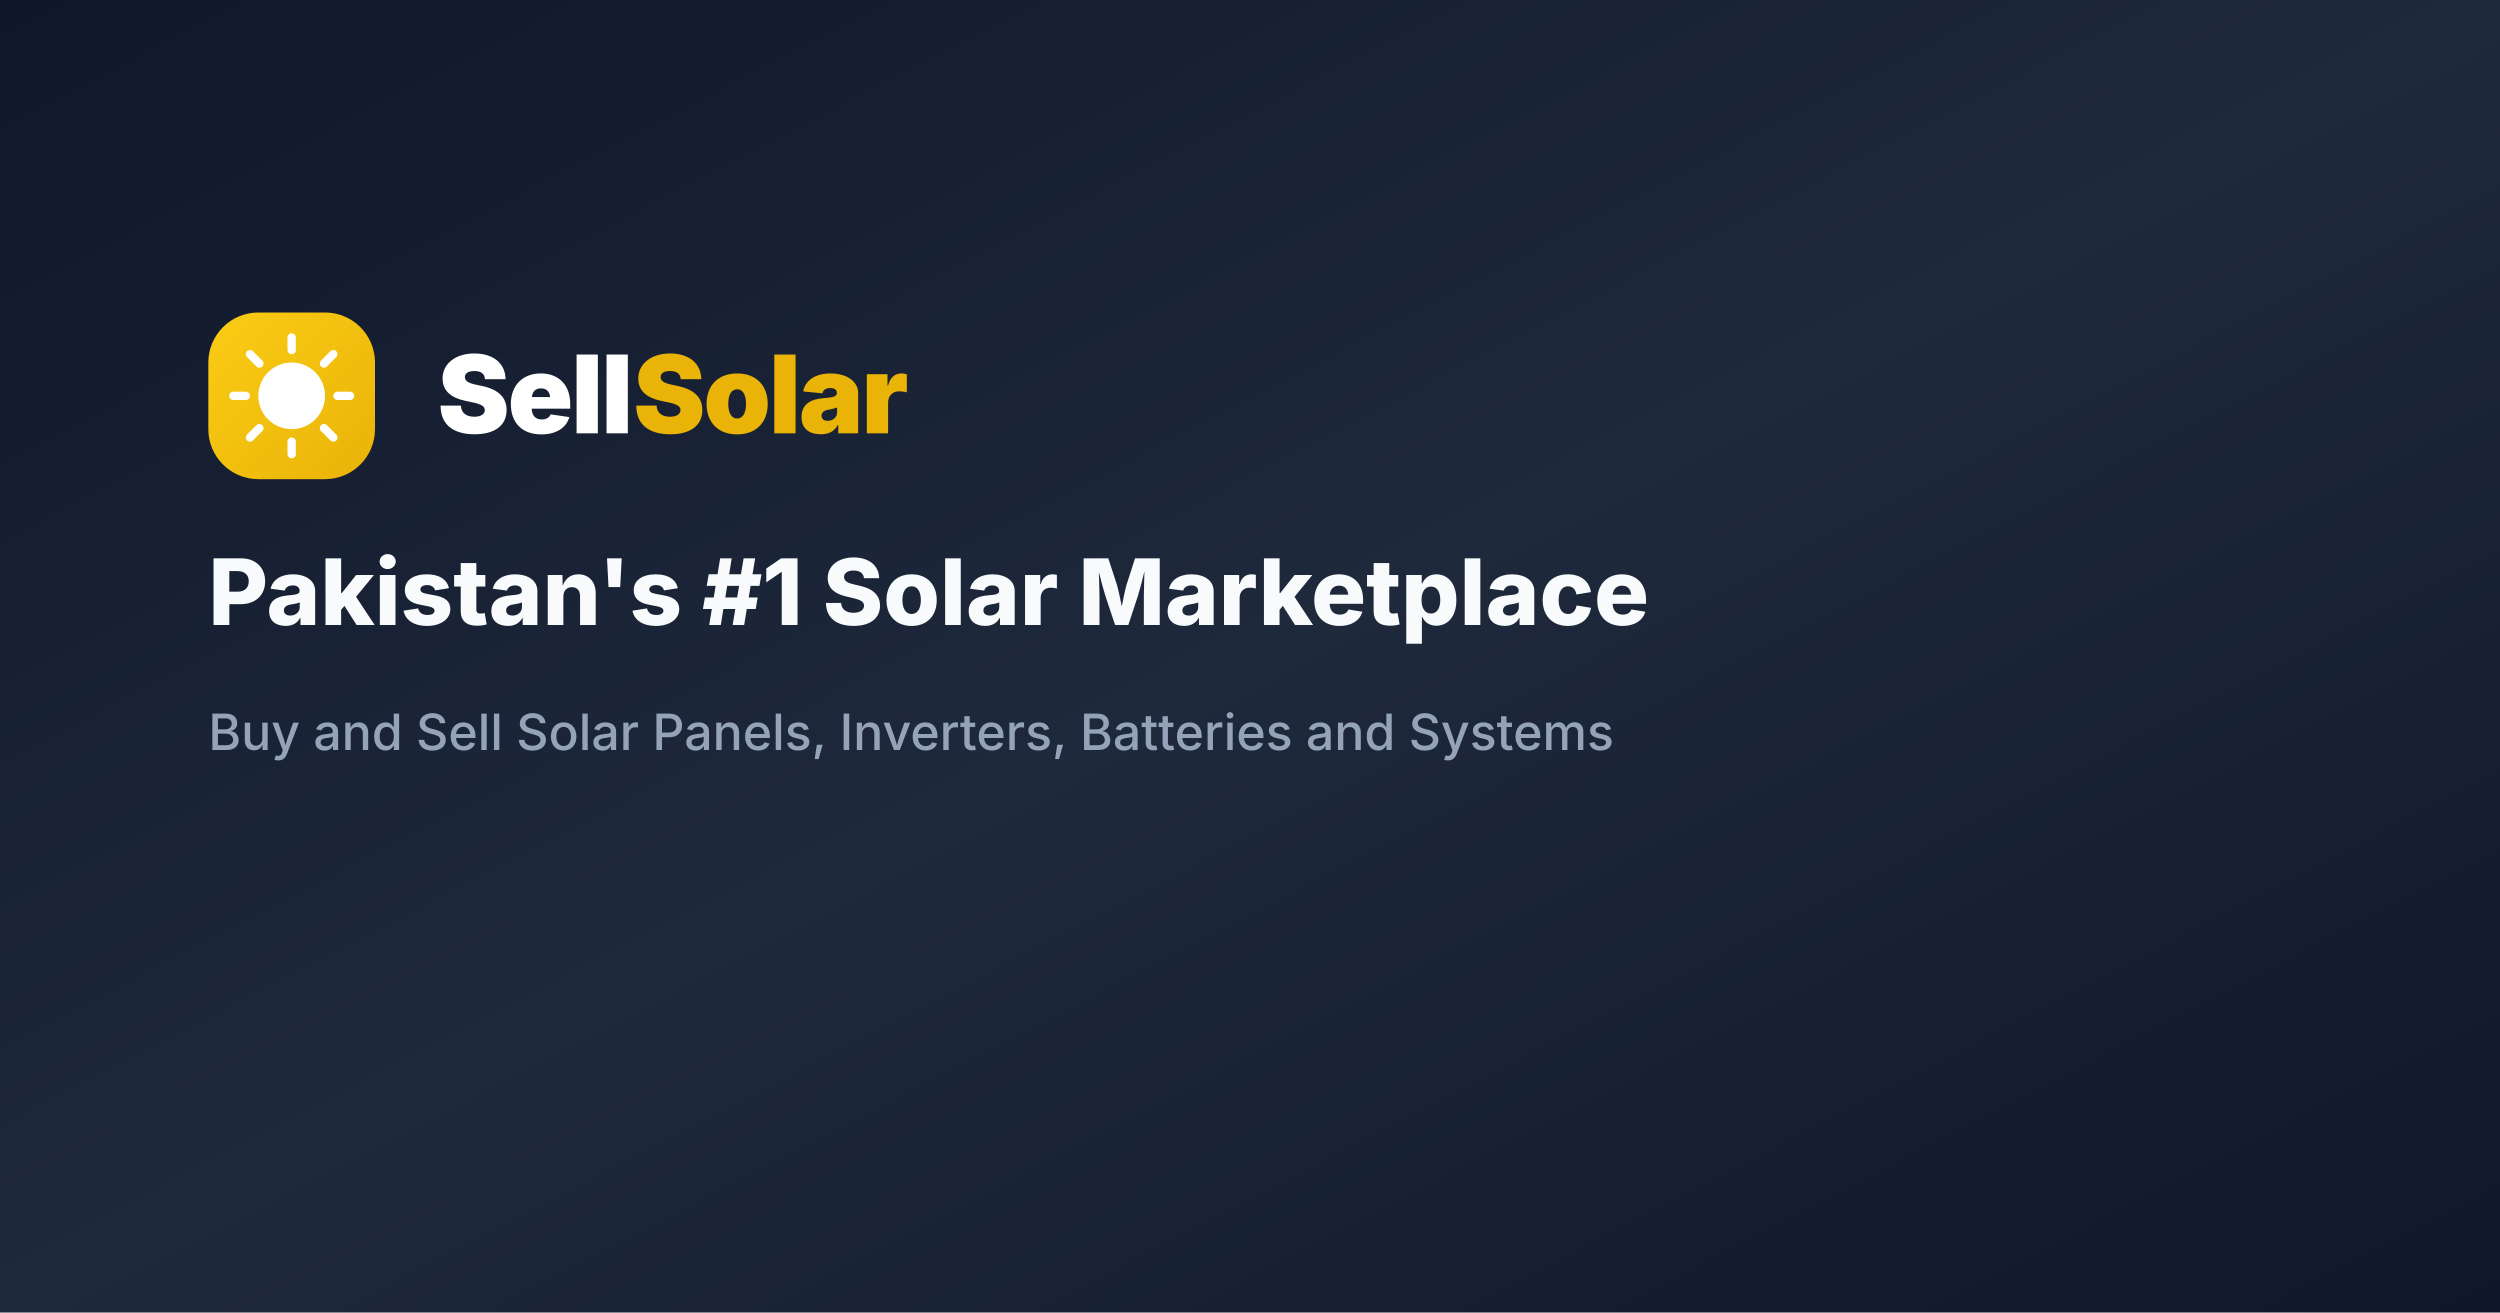
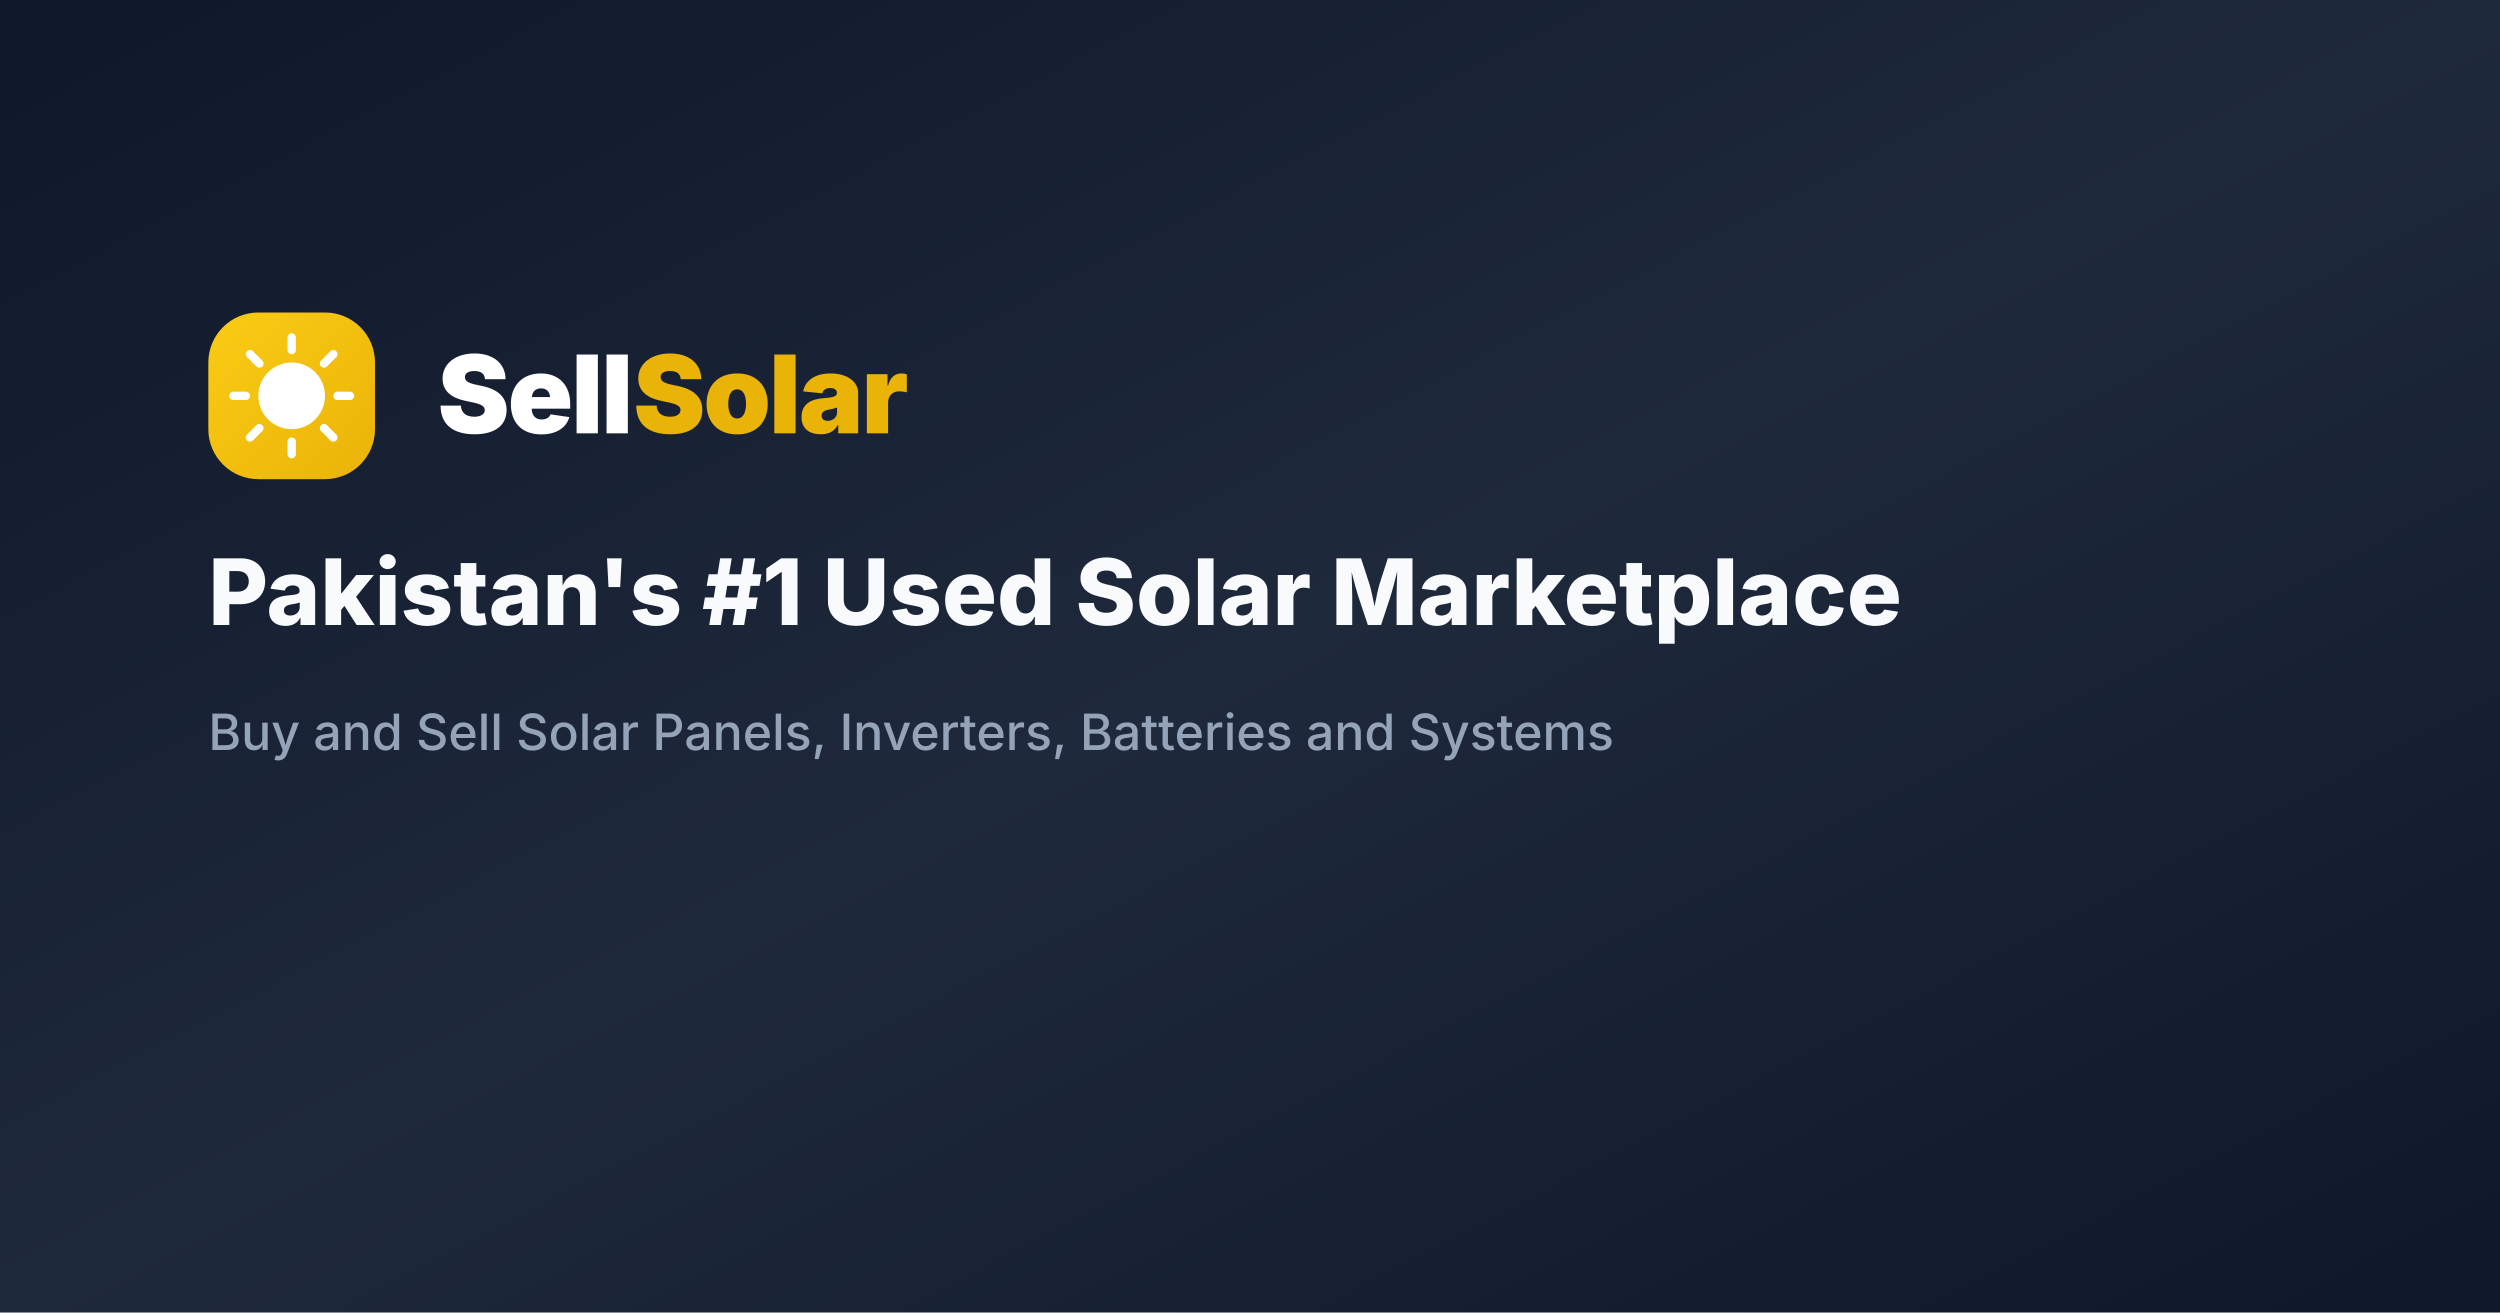
<svg xmlns="http://www.w3.org/2000/svg" width="1200" height="630" viewBox="0 0 1200 630">
  <defs>
    <linearGradient id="bg" x1="0%" y1="0%" x2="100%" y2="100%">
      <stop offset="0%" stop-color="#0f172a" />
      <stop offset="50%" stop-color="#1e293b" />
      <stop offset="100%" stop-color="#0f172a" />
    </linearGradient>
    <linearGradient id="primaryGrad" x1="0%" y1="0%" x2="100%" y2="100%">
      <stop offset="0%" stop-color="#facc15" />
      <stop offset="100%" stop-color="#eab308" />
    </linearGradient>
  </defs>
  <rect width="1200" height="630" fill="url(#bg)" />
  <g transform="translate(100, 150)">
    <rect x="0" y="0" width="80" height="80" rx="24" fill="url(#primaryGrad)" />
    <circle cx="40" cy="40" r="16" fill="#ffffff" />
    <path d="M40 12v6M40 62v6M12 40h6M62 40h6M20 20l4.5 4.5M55.5 55.5l4.5 4.5M20 60l4.5-4.5M55.5 24.5l4.5-4.5" stroke="#ffffff" stroke-width="4" stroke-linecap="round" />
    <text x="110" y="58" font-family="system-ui, -apple-system, sans-serif" font-size="52" font-weight="900" fill="#ffffff" letter-spacing="-1">Sell<tspan fill="#eab308">Solar</tspan>
    </text>
-     <text x="0" y="150" font-family="system-ui, -apple-system, sans-serif" font-size="44" font-weight="800" fill="#f8fafc">Pakistan's #1 Solar Marketplace</text>
+     <text x="0" y="150" font-family="system-ui, -apple-system, sans-serif" font-size="44" font-weight="800" fill="#f8fafc">Pakistan's #1 Used Solar Marketplace</text>
    <text x="0" y="210" font-family="system-ui, -apple-system, sans-serif" font-size="24" font-weight="500" fill="#94a3b8">Buy and Sell Solar Panels, Inverters, Batteries and Systems</text>
  </g>
</svg>
